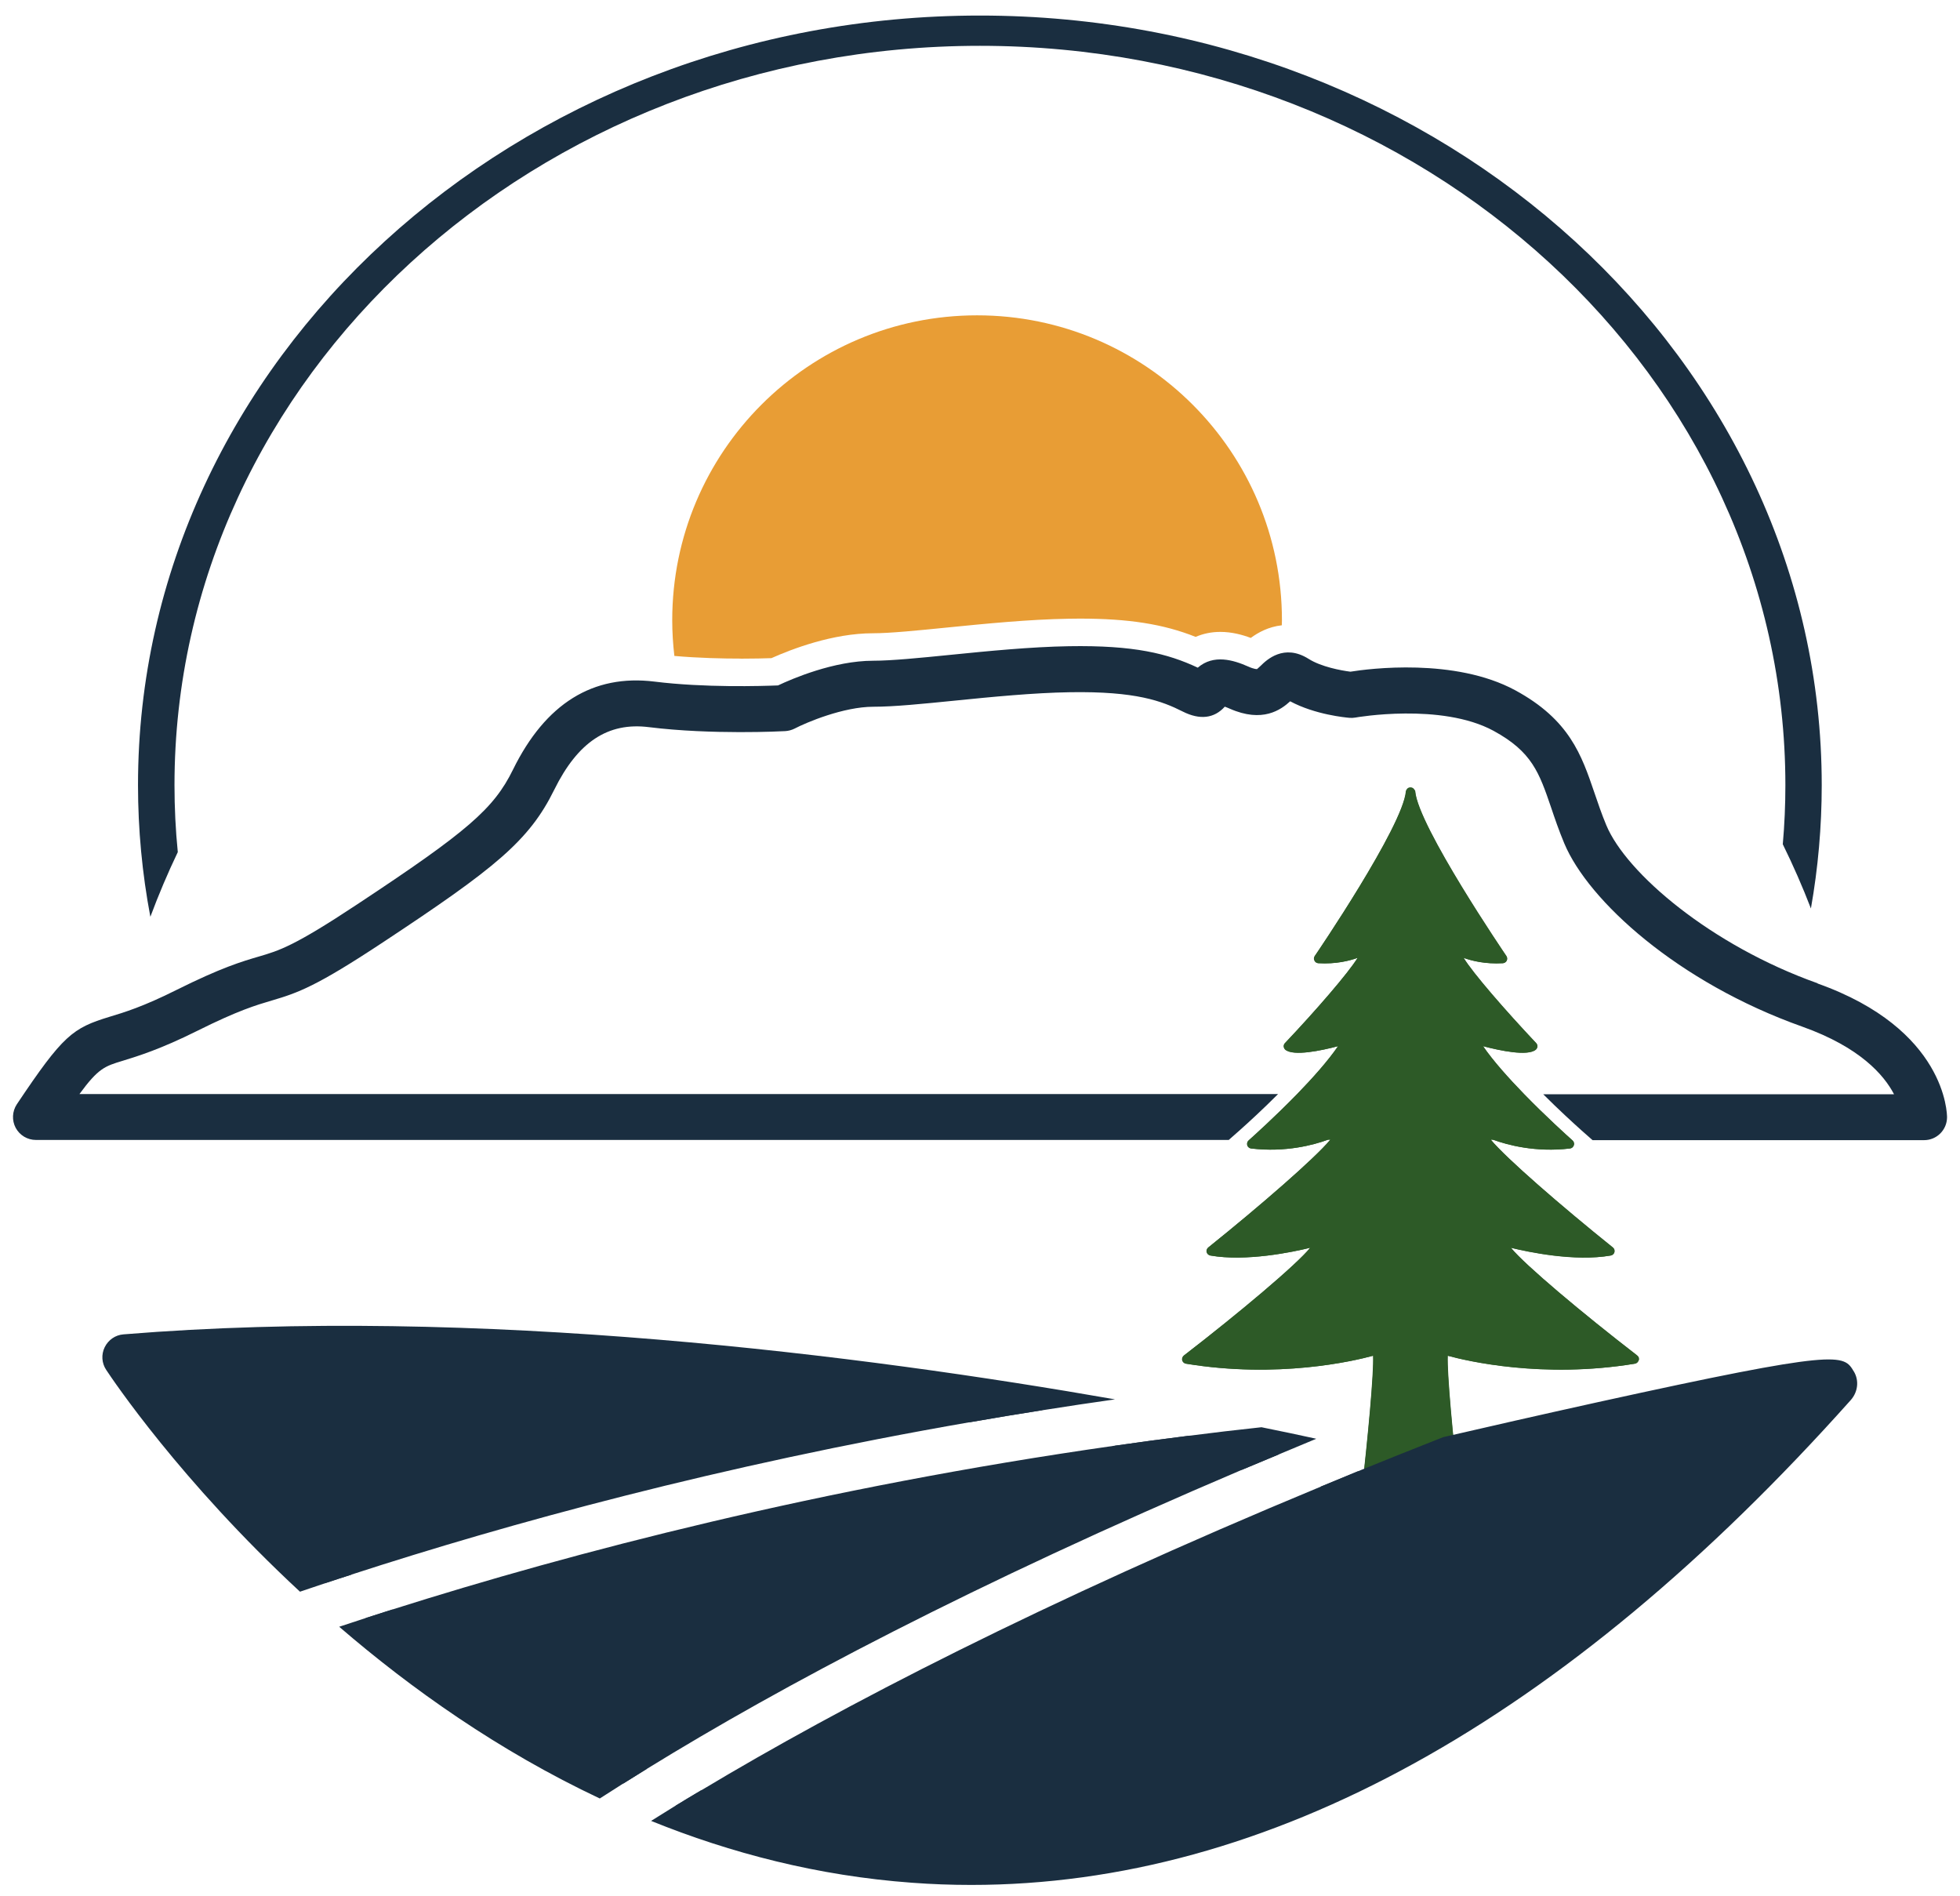
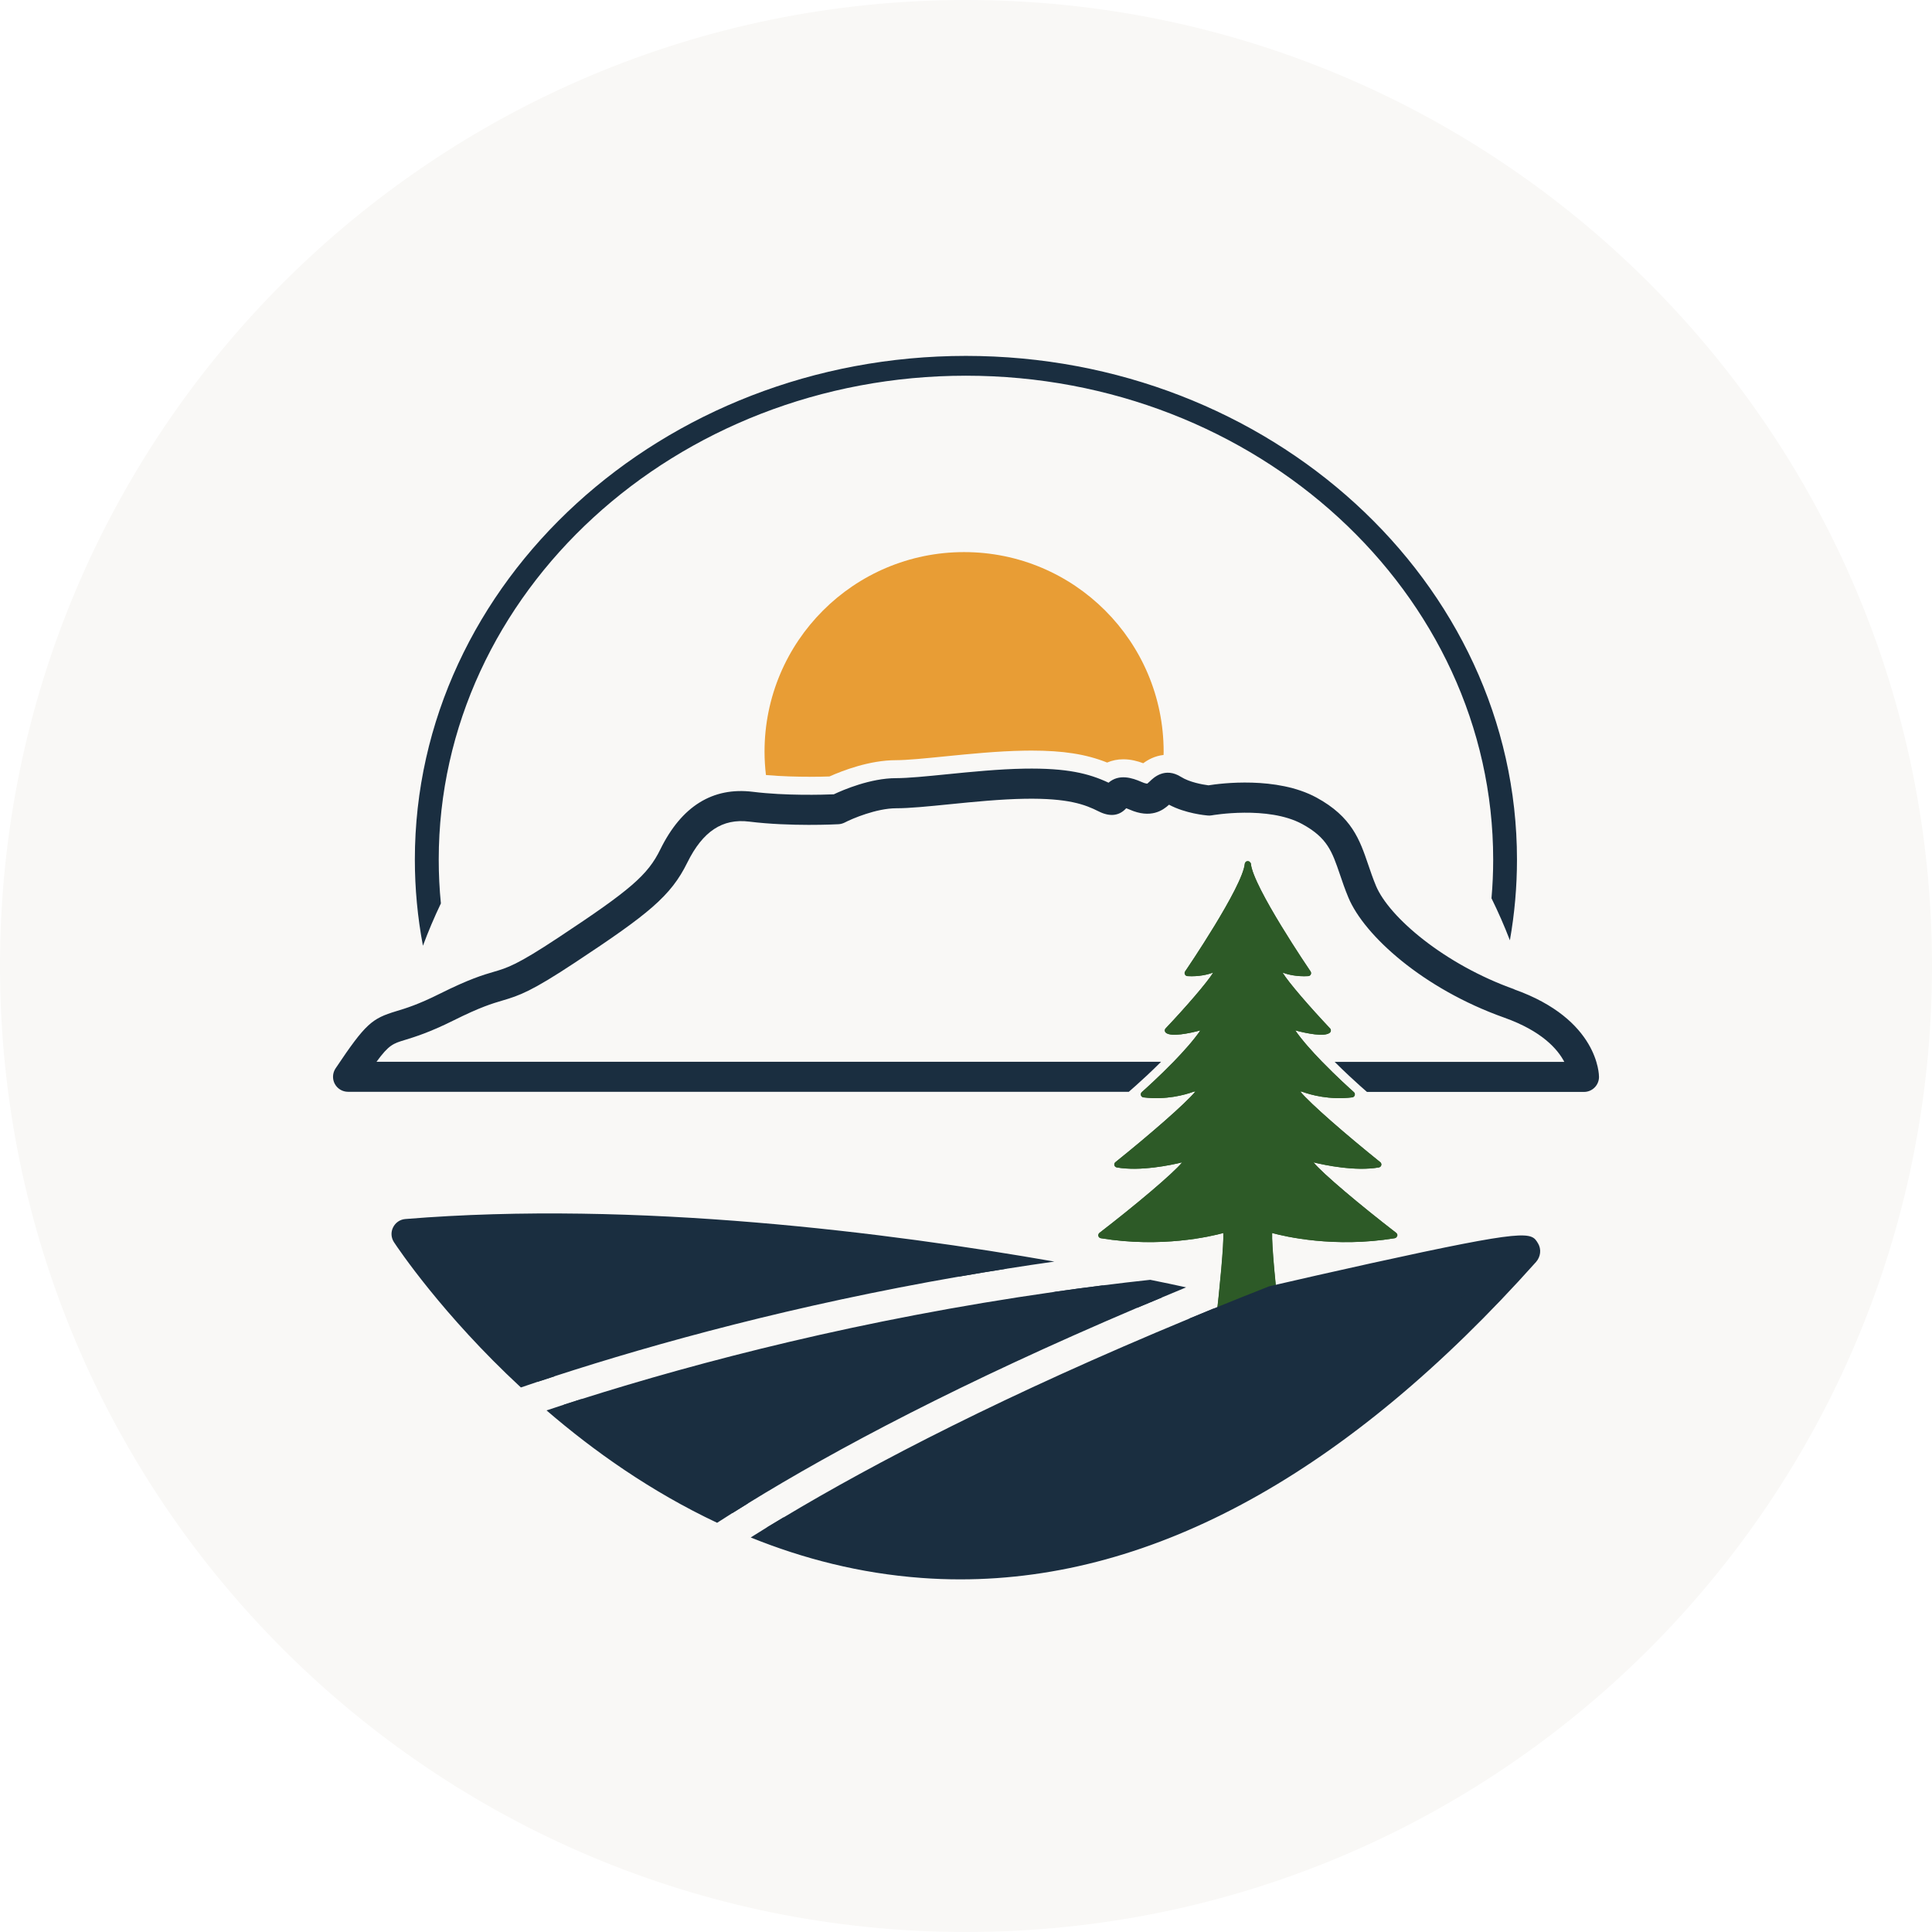
- <svg xmlns="http://www.w3.org/2000/svg" viewBox="286 151 302.5 292.5">
-   <defs>
-     <style>
+ <svg xmlns="http://www.w3.org/2000/svg" viewBox="0 0 512 512">
+   <circle cx="256" cy="256" r="256" fill="#F9F8F6" />
+   <svg x="86" y="91.5" width="340" height="329" viewBox="286 151 302.5 292.5">
+     <defs>
+       <style>
      .cls-1 {
        fill: #1a2e40;
      }

      .cls-2 {
        fill: #2d5a27;
      }

      .cls-3 {
        fill: #e89d35;
      }
    </style>
-   </defs>
-   <path class="cls-2" d="m538.91,360.91c-.07.27-.3.48-.57.52-14.21,2.33-25.89-.41-28.89-1.23-.13,2.59.79,12.59,1.83,21.56.03.2-.04.4-.17.55-.14.14-.34.23-.54.23h-13.75c-.2,0-.4-.08-.52-.23-.14-.16-.2-.35-.18-.55,1.03-8.97,1.95-18.98,1.83-21.56-3,.82-14.69,3.57-28.88,1.23-.28-.04-.51-.25-.58-.52-.07-.27.04-.57.25-.74,8.48-6.54,17.36-13.99,19.5-16.63-2.73.67-9.86,2.17-15.41,1.2-.27-.06-.5-.25-.57-.52s.03-.55.24-.72c8.05-6.47,16.47-13.78,18.82-16.61h-.41c-2.08.76-6.45,1.97-11.8,1.33-.27-.03-.51-.23-.59-.5-.07-.27,0-.55.21-.74,0,0,.04-.04.11-.1.64-.57,3.98-3.57,7.4-7.08,2.35-2.42,4.73-5.08,6.3-7.37-2.67.71-6.89,1.58-8.14.55-.14-.13-.24-.31-.25-.51-.01-.2.06-.38.2-.52,4.78-5.05,9.75-10.78,11.21-13.15-1.25.45-3.34.99-6.07.83-.25-.01-.5-.17-.59-.4-.11-.23-.1-.5.04-.71.14-.2,13.6-19.98,14.07-25.41.01-.07.03-.13.06-.18h1.3c.04.06.06.11.06.18.47,5.43,13.94,25.22,14.07,25.41.14.21.17.48.06.71-.11.23-.34.38-.59.4-2.75.16-4.84-.38-6.07-.83,1.44,2.36,6.42,8.09,11.19,13.15.14.14.21.33.2.52-.01.2-.1.38-.25.51-1.25,1.03-5.45.16-8.14-.55,1.57,2.29,3.96,4.95,6.31,7.37,3.41,3.51,6.75,6.51,7.39,7.08.07.06.11.1.11.1.21.18.3.47.21.74s-.31.47-.59.5c-5.35.64-9.72-.57-11.8-1.33h-.41c2.35,2.83,10.77,10.15,18.82,16.61.21.17.31.45.24.72s-.28.47-.57.52c-5.55.96-12.68-.54-15.41-1.2,2.14,2.63,11.02,10.09,19.5,16.63.23.17.33.47.25.74Z" />
-   <path class="cls-2" d="m538.22,360.74s-22.82-17.63-19.99-18.16c0,0,9.43,2.65,16.21,1.47,0,0-24.23-19.46-18.98-18.34,0,0,5.48,2.67,12.74,1.81,0,0-11.56-10.18-14.92-16.25,0,0,7.84,2.36,9.26,1.18,0,0-13.62-14.39-11.61-14.8,0,0,2.65,1.53,6.96,1.3,0,0-13.7-20.07-14.19-25.75-.49,5.68-14.19,25.75-14.19,25.75,4.3.24,6.96-1.3,6.96-1.3,2,.41-11.61,14.8-11.61,14.8,1.42,1.18,9.26-1.18,9.26-1.18-3.36,6.07-14.92,16.25-14.92,16.25,7.25.86,12.74-1.81,12.74-1.81,5.25-1.12-18.98,18.34-18.98,18.34,6.78,1.18,16.21-1.47,16.21-1.47,2.83.53-19.99,18.16-19.99,18.16,16.45,2.71,29.3-1.42,29.3-1.42.85.62-1.65,22.52-1.65,22.52h13.76s-2.51-21.9-1.65-22.52c0,0,12.85,4.13,29.3,1.42Z" />
-   <path class="cls-2" d="m538.66,360.18c-8.48-6.54-17.36-13.99-19.5-16.63,2.73.67,9.86,2.17,15.41,1.2.28-.06.5-.25.57-.52s-.03-.55-.24-.72c-8.05-6.47-16.47-13.78-18.82-16.61-.07-.08-.13-.16-.18-.23.17.07.37.14.59.23,2.08.76,6.45,1.97,11.8,1.33.28-.03.51-.23.59-.5s0-.55-.21-.74c0,0-.04-.04-.11-.1-.64-.57-3.98-3.57-7.39-7.08-2.35-2.42-4.74-5.08-6.31-7.37,2.69.71,6.89,1.58,8.14.55.16-.13.24-.31.25-.51.01-.2-.06-.38-.2-.52-4.77-5.05-9.75-10.78-11.19-13.15,1.23.45,3.33.99,6.07.83.25-.01.48-.17.59-.4.11-.23.08-.5-.06-.71-.13-.2-13.6-19.98-14.07-25.41,0-.07-.01-.13-.06-.18-.08-.27-.35-.45-.65-.45s-.55.18-.65.45c-.03.06-.04.11-.06.18-.47,5.43-13.92,25.22-14.07,25.41-.14.21-.16.48-.04.71.1.23.34.38.59.4,2.73.16,4.83-.38,6.07-.83-1.46,2.36-6.42,8.09-11.21,13.15-.14.14-.21.33-.2.52.01.2.11.38.25.51,1.25,1.03,5.46.16,8.14-.55-1.57,2.29-3.95,4.95-6.3,7.37-3.42,3.51-6.76,6.51-7.4,7.08-.07.06-.11.1-.11.1-.21.18-.28.47-.21.74.08.27.33.47.59.5,5.35.64,9.72-.57,11.8-1.33.23-.08.42-.16.59-.23-.06.07-.11.14-.18.23-2.35,2.83-10.77,10.15-18.82,16.61-.21.17-.31.45-.24.72s.3.47.57.52c5.55.96,12.68-.54,15.41-1.2-2.14,2.63-11.02,10.09-19.5,16.63-.21.17-.33.47-.25.74.07.27.3.48.58.52,14.19,2.33,25.88-.41,28.88-1.23.13,2.59-.79,12.59-1.83,21.56-.01.2.04.4.18.55.13.14.33.23.52.23h13.75c.2,0,.4-.08.54-.23.13-.16.2-.35.17-.55-1.03-8.97-1.95-18.98-1.83-21.56,3,.82,14.69,3.57,28.89,1.23.27-.04.5-.25.57-.52s-.03-.57-.25-.74Zm-29.52-1.53c-.21-.07-.45-.03-.64.1-.38.28-1.17.85,1.27,22.39h-12.17c2.45-21.54,1.66-22.1,1.27-22.39-.18-.13-.41-.17-.64-.1-.11.04-12.04,3.78-27.34,1.64,9.3-7.23,19.63-15.78,19.17-17.69-.1-.38-.4-.64-.79-.72-.11-.01-.23-.01-.33.01-.08.03-7.94,2.21-14.29,1.67,13.16-10.63,17.15-14.87,18.28-16.67.55-.89.41-1.19.33-1.37-.16-.34-.55-.71-1.5-.5-.06.01-.11.03-.17.06-.04.01-3.07,1.46-7.53,1.81-1,.08-2.08.11-3.21.06.01-.01.04-.03.06-.06,1.61-1.44,4.49-4.13,7.26-7.08,2.65-2.79,5.21-5.8,6.54-8.21.14-.25.11-.57-.07-.79-.18-.21-.48-.31-.75-.23-3.16.95-6.25,1.54-7.74,1.49,5.56-5.9,11.66-12.88,11.16-14.48-.1-.34-.37-.58-.72-.65-.17-.03-.34,0-.5.08-.01.01-2.02,1.13-5.28,1.22,2.48-3.71,10.43-15.79,12.86-22.33,2.43,6.54,10.39,18.62,12.88,22.33-3.27-.08-5.26-1.2-5.29-1.22-.14-.08-.33-.11-.5-.08-.34.07-.61.31-.72.65-.5,1.6,5.62,8.58,11.16,14.48-1.51.06-4.58-.54-7.74-1.49-.27-.08-.57.01-.75.23-.18.23-.21.54-.07.79,1.33,2.41,3.91,5.42,6.54,8.21,2.79,2.94,5.66,5.62,7.26,7.08.01.03.04.04.06.06-1.15.06-2.24.03-3.24-.06-4.43-.35-7.46-1.78-7.5-1.81-.06-.03-.11-.04-.16-.06-.96-.21-1.36.16-1.51.5-.08.18-.23.48.33,1.37,1.13,1.8,5.12,6.04,18.28,16.67-6.35.54-14.21-1.64-14.29-1.67-.1-.03-.21-.03-.31-.01-.41.08-.71.34-.79.72-.47,1.91,9.86,10.46,19.17,17.69-15.31,2.14-27.24-1.6-27.35-1.64Z" />
-   <path class="cls-3" d="m400.32,252.64c1.99,0,3.64-.04,4.74-.08,3.11-1.39,9.46-3.84,15.69-3.84,2.6,0,6.91-.43,11.49-.89,5.9-.59,12.55-1.25,18.63-1.35.6-.01,1.19-.02,1.77-.02,7.51,0,12.89.83,17.89,2.82,1.18-.51,2.46-.77,3.81-.77,1.77,0,3.4.44,4.7.93,1.11-.82,2.72-1.72,4.79-1.95,0-.26.02-.52.02-.78,0-25.98-21.06-47.05-47.05-47.05s-47.05,21.06-47.05,47.05c0,1.87.12,3.7.33,5.51,3.74.33,7.52.41,10.25.41Z" />
-   <path class="cls-1" d="m566.51,302.73c-16.46-5.86-29.49-16.98-32.59-24.37-.74-1.77-1.3-3.44-1.85-5.05-1.97-5.77-3.82-11.24-12.21-15.79-9.33-5.05-22.61-3.33-25.44-2.87-1.44-.18-4.51-.75-6.44-1.97-3.83-2.42-6.52.18-7.4,1.05-.2.18-.5.47-.58.52,0,0-.4.04-1.37-.4-2.24-.99-5.32-1.94-7.77.18-4.64-2.18-9.82-3.48-19.91-3.31-5.9.1-12.47.75-18.25,1.33-4.68.47-9.11.91-11.93.91-6.07,0-12.54,2.79-14.69,3.81-2.52.1-11.36.37-19.07-.59-9.48-1.17-16.82,3.38-21.83,13.57-2.97,6.06-7.02,9.55-24.03,20.79-9.81,6.5-12.07,7.15-15.21,8.07-2.56.75-5.74,1.68-12.72,5.16-5.08,2.55-8.09,3.47-10.3,4.13-5.73,1.75-7.17,2.82-14.32,13.5-.72,1.09-.79,2.49-.18,3.64.62,1.15,1.81,1.87,3.13,1.87h184.09l1.7-1.5c1.29-1.15,3.55-3.21,5.91-5.58h-184.99c2.93-4,3.91-4.3,6.72-5.15,2.31-.71,5.77-1.77,11.41-4.58,6.41-3.2,9.14-3.99,11.53-4.7,4.1-1.2,6.93-2.21,17.14-8.96,17.35-11.46,22.6-15.68,26.48-23.57,3.64-7.37,8.28-10.46,14.62-9.66,9.69,1.2,20.56.64,21.03.61.5-.03.98-.16,1.43-.38,1.81-.95,7.56-3.38,12.17-3.38,3.17,0,7.56-.44,12.64-.95,5.65-.57,12.06-1.2,17.67-1.29,10.26-.17,14.25,1.37,17.46,2.99,2.63,1.32,4.84,1.05,6.47-.76.21.07.45.17.75.3,5.08,2.25,7.92.17,9.34-1.13,3.86,2.07,8.58,2.5,9.14,2.55.31.03.62.01.92-.04.13-.03,13.27-2.32,21.32,2.04,5.96,3.24,7.06,6.48,8.9,11.86.55,1.64,1.19,3.51,2.02,5.5,3.72,8.9,17.55,21.48,36.75,28.3,8.89,3.17,12.59,7.44,14.15,10.43h-54.14c2.36,2.36,4.63,4.43,5.91,5.58l1.7,1.5h51.17c1.95,0,3.52-1.57,3.54-3.51,0-.55-.13-13.6-19.97-20.66Z" />
-   <path class="cls-1" d="m305.35,360.43s11.08,16.82,30.9,34.85c1.3-.44,2.63-.86,3.99-1.3,24.21-7.87,56.74-16.8,95.46-23.52,3.69-.65,7.46-1.27,11.28-1.87-38.13-6.2-91.86-12.23-141.63-8.16Zm193.18,18.35s-1.03-.25-3-.72c-1.92.79-3.81,1.57-5.69,2.35-43.12,17.89-73.94,33.86-95.63,46.87-1.34.79-2.65,1.58-3.92,2.36,46.33,17.84,108.52,13.67,178.73-64.94,2.96-3.33-70.5,14.08-70.5,14.08Zm-15.07-3.38c-4-.85-8.73-1.81-14.07-2.83-3.85.48-7.66.99-11.39,1.53h-.03c-45.39,6.47-83.54,16.44-111.42,25.27-1.4.44-2.77.89-4.12,1.32,11.11,9.34,24.47,18.57,39.76,25.54,1.19-.75,2.42-1.51,3.68-2.29,20.67-12.74,50.19-28.43,91.78-46.12,1.91-.79,3.83-1.61,5.8-2.42Z" />
-   <path class="cls-1" d="m480.7,371.24c-3.82.41-7.58.85-11.31,1.33-3.85.48-7.66.99-11.39,1.53,7.44,1.32,14.05,2.59,19.65,3.72,1.91-.79,3.83-1.61,5.8-2.42,1.87-.79,3.78-1.58,5.7-2.38-2.43-.54-5.26-1.13-8.46-1.78Zm-175.65-14.33c-1.25.1-2.33.85-2.89,1.98-.55,1.12-.47,2.45.23,3.5.92,1.39,11.46,17.14,29.91,34.23,1.29-.44,2.6-.88,3.95-1.33,1.3-.44,2.63-.86,3.99-1.3-13.71-12.2-23.42-24.03-28.31-30.48,42.95-2.76,88.51,1.71,123.77,6.96,3.69-.65,7.46-1.27,11.28-1.87h.03c3.64-.58,7.34-1.13,11.08-1.66-38.64-6.76-98.43-14.49-153.04-10.03Zm267.07,5.74c-1.6-2.69-2.08-3.51-39.55,4.73-8.65,1.91-17.31,3.88-23.83,5.39-4.53,1.78-8.93,3.55-13.22,5.29-1.92.79-3.81,1.57-5.69,2.35,4.9,1.09,7.66,1.77,7.83,1.81.55.14,1.13.14,1.67.01,23.01-5.46,48.34-11.08,61.07-13.36-43.89,46.79-88.65,68.86-133.1,65.6-11.73-.85-22.8-3.45-33.1-7.2-1.34.79-2.65,1.58-3.92,2.36-1.3.81-2.56,1.6-3.79,2.36,12.3,4.98,25.75,8.48,40.24,9.54,3.06.23,6.11.34,9.17.34,22.87,0,45.72-6.28,68.39-18.78,22.67-12.49,45.17-31.2,67.36-56.05,1.1-1.25,1.3-3.01.47-4.4Zm-229.69,38.04c-1.39.45-2.75.91-4.08,1.34,11.12,9.58,24.62,19.15,40.22,26.5,1.17-.75,2.38-1.53,3.62-2.31,1.19-.75,2.42-1.51,3.68-2.29-15.03-6.59-28.26-15.48-39.32-24.56-1.4.44-2.77.89-4.12,1.32Z" />
-   <path class="cls-1" d="m309.2,292.44c-1.26-6.67-1.9-13.46-1.9-20.28,0-65.48,58.28-118.76,129.93-118.76s129.93,53.28,129.93,118.76c0,6.39-.56,12.76-1.67,19.03-1.29-3.35-2.74-6.66-4.34-9.91.27-3.04.4-6.1.4-9.12,0-62.91-55.76-114.09-124.31-114.09s-124.31,51.18-124.31,114.09c0,3.47.17,6.94.51,10.33-1.56,3.26-2.97,6.59-4.22,9.95Z" />
+     </defs>
+     <path class="cls-2" d="m538.91,360.91c-.07.27-.3.48-.57.52-14.21,2.33-25.89-.41-28.89-1.23-.13,2.59.79,12.59,1.83,21.56.03.2-.04.4-.17.55-.14.14-.34.23-.54.23h-13.75c-.2,0-.4-.08-.52-.23-.14-.16-.2-.35-.18-.55,1.03-8.97,1.95-18.98,1.83-21.56-3,.82-14.69,3.57-28.88,1.23-.28-.04-.51-.25-.58-.52-.07-.27.04-.57.25-.74,8.48-6.54,17.36-13.99,19.5-16.63-2.73.67-9.86,2.17-15.41,1.2-.27-.06-.5-.25-.57-.52s.03-.55.24-.72c8.05-6.47,16.47-13.78,18.82-16.61h-.41c-2.08.76-6.45,1.97-11.8,1.33-.27-.03-.51-.23-.59-.5-.07-.27,0-.55.21-.74,0,0,.04-.04.11-.1.64-.57,3.98-3.57,7.4-7.08,2.35-2.42,4.73-5.08,6.3-7.37-2.67.71-6.89,1.58-8.14.55-.14-.13-.24-.31-.25-.51-.01-.2.06-.38.2-.52,4.78-5.05,9.75-10.78,11.21-13.15-1.25.45-3.34.99-6.07.83-.25-.01-.5-.17-.59-.4-.11-.23-.1-.5.04-.71.14-.2,13.6-19.98,14.07-25.41.01-.07.03-.13.06-.18h1.3c.04.06.06.11.06.18.47,5.43,13.94,25.22,14.07,25.41.14.21.17.48.06.71-.11.23-.34.38-.59.4-2.75.16-4.84-.38-6.07-.83,1.44,2.36,6.42,8.09,11.19,13.15.14.14.21.33.2.52-.01.2-.1.38-.25.51-1.25,1.03-5.45.16-8.14-.55,1.57,2.29,3.96,4.95,6.31,7.37,3.41,3.51,6.75,6.51,7.39,7.08.07.06.11.1.11.1.21.18.3.47.21.74s-.31.47-.59.5c-5.35.64-9.72-.57-11.8-1.33h-.41c2.35,2.83,10.77,10.15,18.82,16.61.21.17.31.45.24.72s-.28.47-.57.52c-5.55.96-12.68-.54-15.41-1.2,2.14,2.63,11.02,10.09,19.5,16.63.23.17.33.47.25.74Z" />
+     <path class="cls-2" d="m538.22,360.74s-22.82-17.63-19.99-18.16c0,0,9.43,2.65,16.21,1.47,0,0-24.23-19.46-18.98-18.34,0,0,5.48,2.67,12.74,1.81,0,0-11.56-10.18-14.92-16.25,0,0,7.84,2.36,9.26,1.18,0,0-13.62-14.39-11.61-14.8,0,0,2.65,1.53,6.96,1.3,0,0-13.7-20.07-14.19-25.75-.49,5.68-14.19,25.75-14.19,25.75,4.3.24,6.96-1.3,6.96-1.3,2,.41-11.61,14.8-11.61,14.8,1.42,1.18,9.26-1.18,9.26-1.18-3.36,6.07-14.92,16.25-14.92,16.25,7.25.86,12.74-1.81,12.74-1.81,5.25-1.12-18.98,18.34-18.98,18.34,6.78,1.18,16.21-1.47,16.21-1.47,2.83.53-19.99,18.16-19.99,18.16,16.45,2.71,29.3-1.42,29.3-1.42.85.62-1.65,22.52-1.65,22.52h13.76s-2.51-21.9-1.65-22.52c0,0,12.85,4.13,29.3,1.42Z" />
+     <path class="cls-2" d="m538.66,360.18c-8.48-6.54-17.36-13.99-19.5-16.63,2.73.67,9.86,2.17,15.41,1.2.28-.06.5-.25.57-.52s-.03-.55-.24-.72c-8.05-6.47-16.47-13.78-18.82-16.61-.07-.08-.13-.16-.18-.23.17.07.37.14.59.23,2.08.76,6.45,1.97,11.8,1.33.28-.03.51-.23.59-.5s0-.55-.21-.74c0,0-.04-.04-.11-.1-.64-.57-3.98-3.57-7.39-7.08-2.35-2.42-4.74-5.08-6.31-7.37,2.69.71,6.89,1.58,8.14.55.16-.13.24-.31.25-.51.01-.2-.06-.38-.2-.52-4.77-5.05-9.75-10.78-11.19-13.15,1.23.45,3.33.99,6.07.83.25-.01.48-.17.59-.4.11-.23.08-.5-.06-.71-.13-.2-13.6-19.98-14.07-25.41,0-.07-.01-.13-.06-.18-.08-.27-.35-.45-.65-.45s-.55.18-.65.45c-.03.06-.04.11-.06.18-.47,5.43-13.92,25.22-14.07,25.41-.14.21-.16.48-.04.71.1.23.34.38.59.4,2.73.16,4.83-.38,6.07-.83-1.46,2.36-6.42,8.09-11.21,13.15-.14.14-.21.33-.2.52.01.2.11.38.25.51,1.25,1.03,5.46.16,8.14-.55-1.57,2.29-3.95,4.95-6.3,7.37-3.42,3.51-6.76,6.51-7.4,7.08-.07.06-.11.1-.11.1-.21.18-.28.47-.21.74.08.27.33.47.59.5,5.35.64,9.72-.57,11.8-1.33.23-.08.42-.16.59-.23-.06.07-.11.14-.18.23-2.35,2.83-10.77,10.15-18.82,16.61-.21.17-.31.45-.24.72s.3.47.57.52c5.55.96,12.68-.54,15.41-1.2-2.14,2.63-11.02,10.09-19.5,16.63-.21.17-.33.47-.25.74.07.27.3.48.58.52,14.19,2.33,25.88-.41,28.88-1.23.13,2.59-.79,12.59-1.83,21.56-.01.2.04.4.18.55.13.14.33.23.52.23h13.75c.2,0,.4-.08.54-.23.13-.16.2-.35.17-.55-1.03-8.97-1.95-18.98-1.83-21.56,3,.82,14.69,3.57,28.89,1.23.27-.04.5-.25.57-.52s-.03-.57-.25-.74Zm-29.52-1.53c-.21-.07-.45-.03-.64.1-.38.28-1.17.85,1.27,22.39h-12.17c2.45-21.54,1.66-22.1,1.27-22.39-.18-.13-.41-.17-.64-.1-.11.04-12.04,3.78-27.34,1.64,9.3-7.23,19.63-15.78,19.17-17.69-.1-.38-.4-.64-.79-.72-.11-.01-.23-.01-.33.01-.08.03-7.94,2.21-14.29,1.67,13.16-10.63,17.15-14.87,18.28-16.67.55-.89.41-1.19.33-1.37-.16-.34-.55-.71-1.5-.5-.06.01-.11.03-.17.06-.04.01-3.07,1.46-7.53,1.81-1,.08-2.08.11-3.21.06.01-.01.04-.03.06-.06,1.61-1.44,4.49-4.13,7.26-7.08,2.65-2.79,5.21-5.8,6.54-8.21.14-.25.11-.57-.07-.79-.18-.21-.48-.31-.75-.23-3.16.95-6.25,1.54-7.74,1.49,5.56-5.9,11.66-12.88,11.16-14.48-.1-.34-.37-.58-.72-.65-.17-.03-.34,0-.5.08-.01.01-2.02,1.13-5.28,1.22,2.48-3.71,10.43-15.79,12.86-22.33,2.43,6.54,10.39,18.62,12.88,22.33-3.27-.08-5.26-1.2-5.29-1.22-.14-.08-.33-.11-.5-.08-.34.07-.61.31-.72.65-.5,1.6,5.62,8.58,11.16,14.48-1.51.06-4.58-.54-7.74-1.49-.27-.08-.57.01-.75.23-.18.23-.21.54-.07.79,1.33,2.41,3.91,5.42,6.54,8.21,2.79,2.94,5.66,5.62,7.26,7.08.01.03.04.04.06.06-1.15.06-2.24.03-3.24-.06-4.43-.35-7.46-1.78-7.5-1.81-.06-.03-.11-.04-.16-.06-.96-.21-1.36.16-1.51.5-.08.18-.23.48.33,1.37,1.13,1.8,5.12,6.04,18.28,16.67-6.35.54-14.21-1.64-14.29-1.67-.1-.03-.21-.03-.31-.01-.41.08-.71.34-.79.72-.47,1.91,9.86,10.46,19.17,17.69-15.31,2.14-27.24-1.6-27.35-1.64Z" />
+     <path class="cls-3" d="m400.32,252.64c1.99,0,3.64-.04,4.74-.08,3.11-1.39,9.46-3.84,15.69-3.84,2.6,0,6.91-.43,11.49-.89,5.9-.59,12.55-1.25,18.63-1.35.6-.01,1.19-.02,1.77-.02,7.51,0,12.89.83,17.89,2.82,1.18-.51,2.46-.77,3.81-.77,1.77,0,3.4.44,4.7.93,1.11-.82,2.72-1.72,4.79-1.95,0-.26.02-.52.02-.78,0-25.98-21.06-47.05-47.05-47.05s-47.05,21.06-47.05,47.05c0,1.87.12,3.7.33,5.51,3.74.33,7.52.41,10.25.41Z" />
+     <path class="cls-1" d="m566.51,302.73c-16.46-5.86-29.49-16.98-32.59-24.37-.74-1.77-1.3-3.44-1.85-5.05-1.97-5.77-3.82-11.24-12.21-15.79-9.33-5.05-22.61-3.33-25.44-2.87-1.44-.18-4.51-.75-6.44-1.97-3.83-2.42-6.52.18-7.4,1.05-.2.18-.5.47-.58.52,0,0-.4.04-1.37-.4-2.24-.99-5.32-1.94-7.77.18-4.64-2.18-9.82-3.48-19.91-3.31-5.9.1-12.47.75-18.25,1.33-4.68.47-9.11.91-11.93.91-6.07,0-12.54,2.79-14.69,3.81-2.52.1-11.36.37-19.07-.59-9.48-1.17-16.82,3.38-21.83,13.57-2.97,6.06-7.02,9.55-24.03,20.79-9.81,6.5-12.07,7.15-15.21,8.07-2.56.75-5.74,1.68-12.72,5.16-5.08,2.55-8.09,3.47-10.3,4.13-5.73,1.75-7.17,2.82-14.32,13.5-.72,1.09-.79,2.49-.18,3.64.62,1.15,1.81,1.87,3.13,1.87h184.09l1.7-1.5c1.29-1.15,3.55-3.21,5.91-5.58h-184.99c2.93-4,3.91-4.3,6.72-5.15,2.31-.71,5.77-1.77,11.41-4.58,6.41-3.2,9.14-3.99,11.53-4.7,4.1-1.2,6.93-2.21,17.14-8.96,17.35-11.46,22.6-15.68,26.48-23.57,3.64-7.37,8.28-10.46,14.62-9.66,9.69,1.2,20.56.64,21.03.61.5-.03.98-.16,1.43-.38,1.81-.95,7.56-3.38,12.17-3.38,3.17,0,7.56-.44,12.64-.95,5.65-.57,12.06-1.2,17.67-1.29,10.26-.17,14.25,1.37,17.46,2.99,2.63,1.32,4.84,1.05,6.47-.76.21.07.45.17.75.3,5.08,2.25,7.92.17,9.34-1.13,3.86,2.07,8.58,2.5,9.14,2.55.31.03.62.01.92-.04.13-.03,13.27-2.32,21.32,2.04,5.96,3.24,7.06,6.48,8.9,11.86.55,1.64,1.19,3.51,2.02,5.5,3.72,8.9,17.55,21.48,36.75,28.3,8.89,3.17,12.59,7.44,14.15,10.43h-54.14c2.36,2.36,4.63,4.43,5.91,5.58l1.7,1.5h51.17c1.95,0,3.52-1.57,3.54-3.51,0-.55-.13-13.6-19.97-20.66Z" />
+     <path class="cls-1" d="m305.35,360.43s11.08,16.82,30.9,34.85c1.3-.44,2.63-.86,3.99-1.3,24.21-7.87,56.74-16.8,95.46-23.52,3.69-.65,7.46-1.27,11.28-1.87-38.13-6.2-91.86-12.23-141.63-8.16Zm193.18,18.35s-1.03-.25-3-.72c-1.92.79-3.81,1.57-5.69,2.35-43.12,17.89-73.94,33.86-95.63,46.87-1.34.79-2.65,1.58-3.92,2.36,46.33,17.84,108.52,13.67,178.73-64.94,2.96-3.33-70.5,14.08-70.5,14.08Zm-15.07-3.38c-4-.85-8.73-1.81-14.07-2.83-3.85.48-7.66.99-11.39,1.53h-.03c-45.39,6.47-83.54,16.44-111.42,25.27-1.4.44-2.77.89-4.12,1.32,11.11,9.34,24.47,18.57,39.76,25.54,1.19-.75,2.42-1.51,3.68-2.29,20.67-12.74,50.19-28.43,91.78-46.12,1.91-.79,3.83-1.61,5.8-2.42Z" />
+     <path class="cls-1" d="m480.7,371.24c-3.82.41-7.58.85-11.31,1.33-3.85.48-7.66.99-11.39,1.53,7.44,1.32,14.05,2.59,19.65,3.72,1.91-.79,3.83-1.61,5.8-2.42,1.87-.79,3.78-1.58,5.7-2.38-2.43-.54-5.26-1.13-8.46-1.78Zm-175.65-14.33c-1.25.1-2.33.85-2.89,1.98-.55,1.12-.47,2.45.23,3.5.92,1.39,11.46,17.14,29.91,34.23,1.29-.44,2.6-.88,3.95-1.33,1.3-.44,2.63-.86,3.99-1.3-13.71-12.2-23.42-24.03-28.31-30.48,42.95-2.76,88.51,1.71,123.77,6.96,3.69-.65,7.46-1.27,11.28-1.87h.03c3.64-.58,7.34-1.13,11.08-1.66-38.64-6.76-98.43-14.49-153.04-10.03Zm267.07,5.74c-1.6-2.69-2.08-3.51-39.55,4.73-8.65,1.91-17.31,3.88-23.83,5.39-4.53,1.78-8.93,3.55-13.22,5.29-1.92.79-3.81,1.57-5.69,2.35,4.9,1.09,7.66,1.77,7.83,1.81.55.14,1.13.14,1.67.01,23.01-5.46,48.34-11.08,61.07-13.36-43.89,46.79-88.65,68.86-133.1,65.6-11.73-.85-22.8-3.45-33.1-7.2-1.34.79-2.65,1.58-3.92,2.36-1.3.81-2.56,1.6-3.79,2.36,12.3,4.98,25.75,8.48,40.24,9.54,3.06.23,6.11.34,9.17.34,22.87,0,45.72-6.28,68.39-18.78,22.67-12.49,45.17-31.2,67.36-56.05,1.1-1.25,1.3-3.01.47-4.4Zm-229.69,38.04c-1.39.45-2.75.91-4.08,1.34,11.12,9.58,24.62,19.15,40.22,26.5,1.17-.75,2.38-1.53,3.62-2.31,1.19-.75,2.42-1.51,3.68-2.29-15.03-6.59-28.26-15.48-39.32-24.56-1.4.44-2.77.89-4.12,1.32Z" />
+     <path class="cls-1" d="m309.2,292.44c-1.26-6.67-1.9-13.46-1.9-20.28,0-65.48,58.28-118.76,129.93-118.76s129.93,53.28,129.93,118.76c0,6.39-.56,12.76-1.67,19.03-1.29-3.35-2.74-6.66-4.34-9.91.27-3.04.4-6.1.4-9.12,0-62.91-55.76-114.09-124.31-114.09s-124.31,51.18-124.31,114.09c0,3.47.17,6.94.51,10.33-1.56,3.26-2.97,6.59-4.22,9.95Z" />
+   </svg>
</svg>
